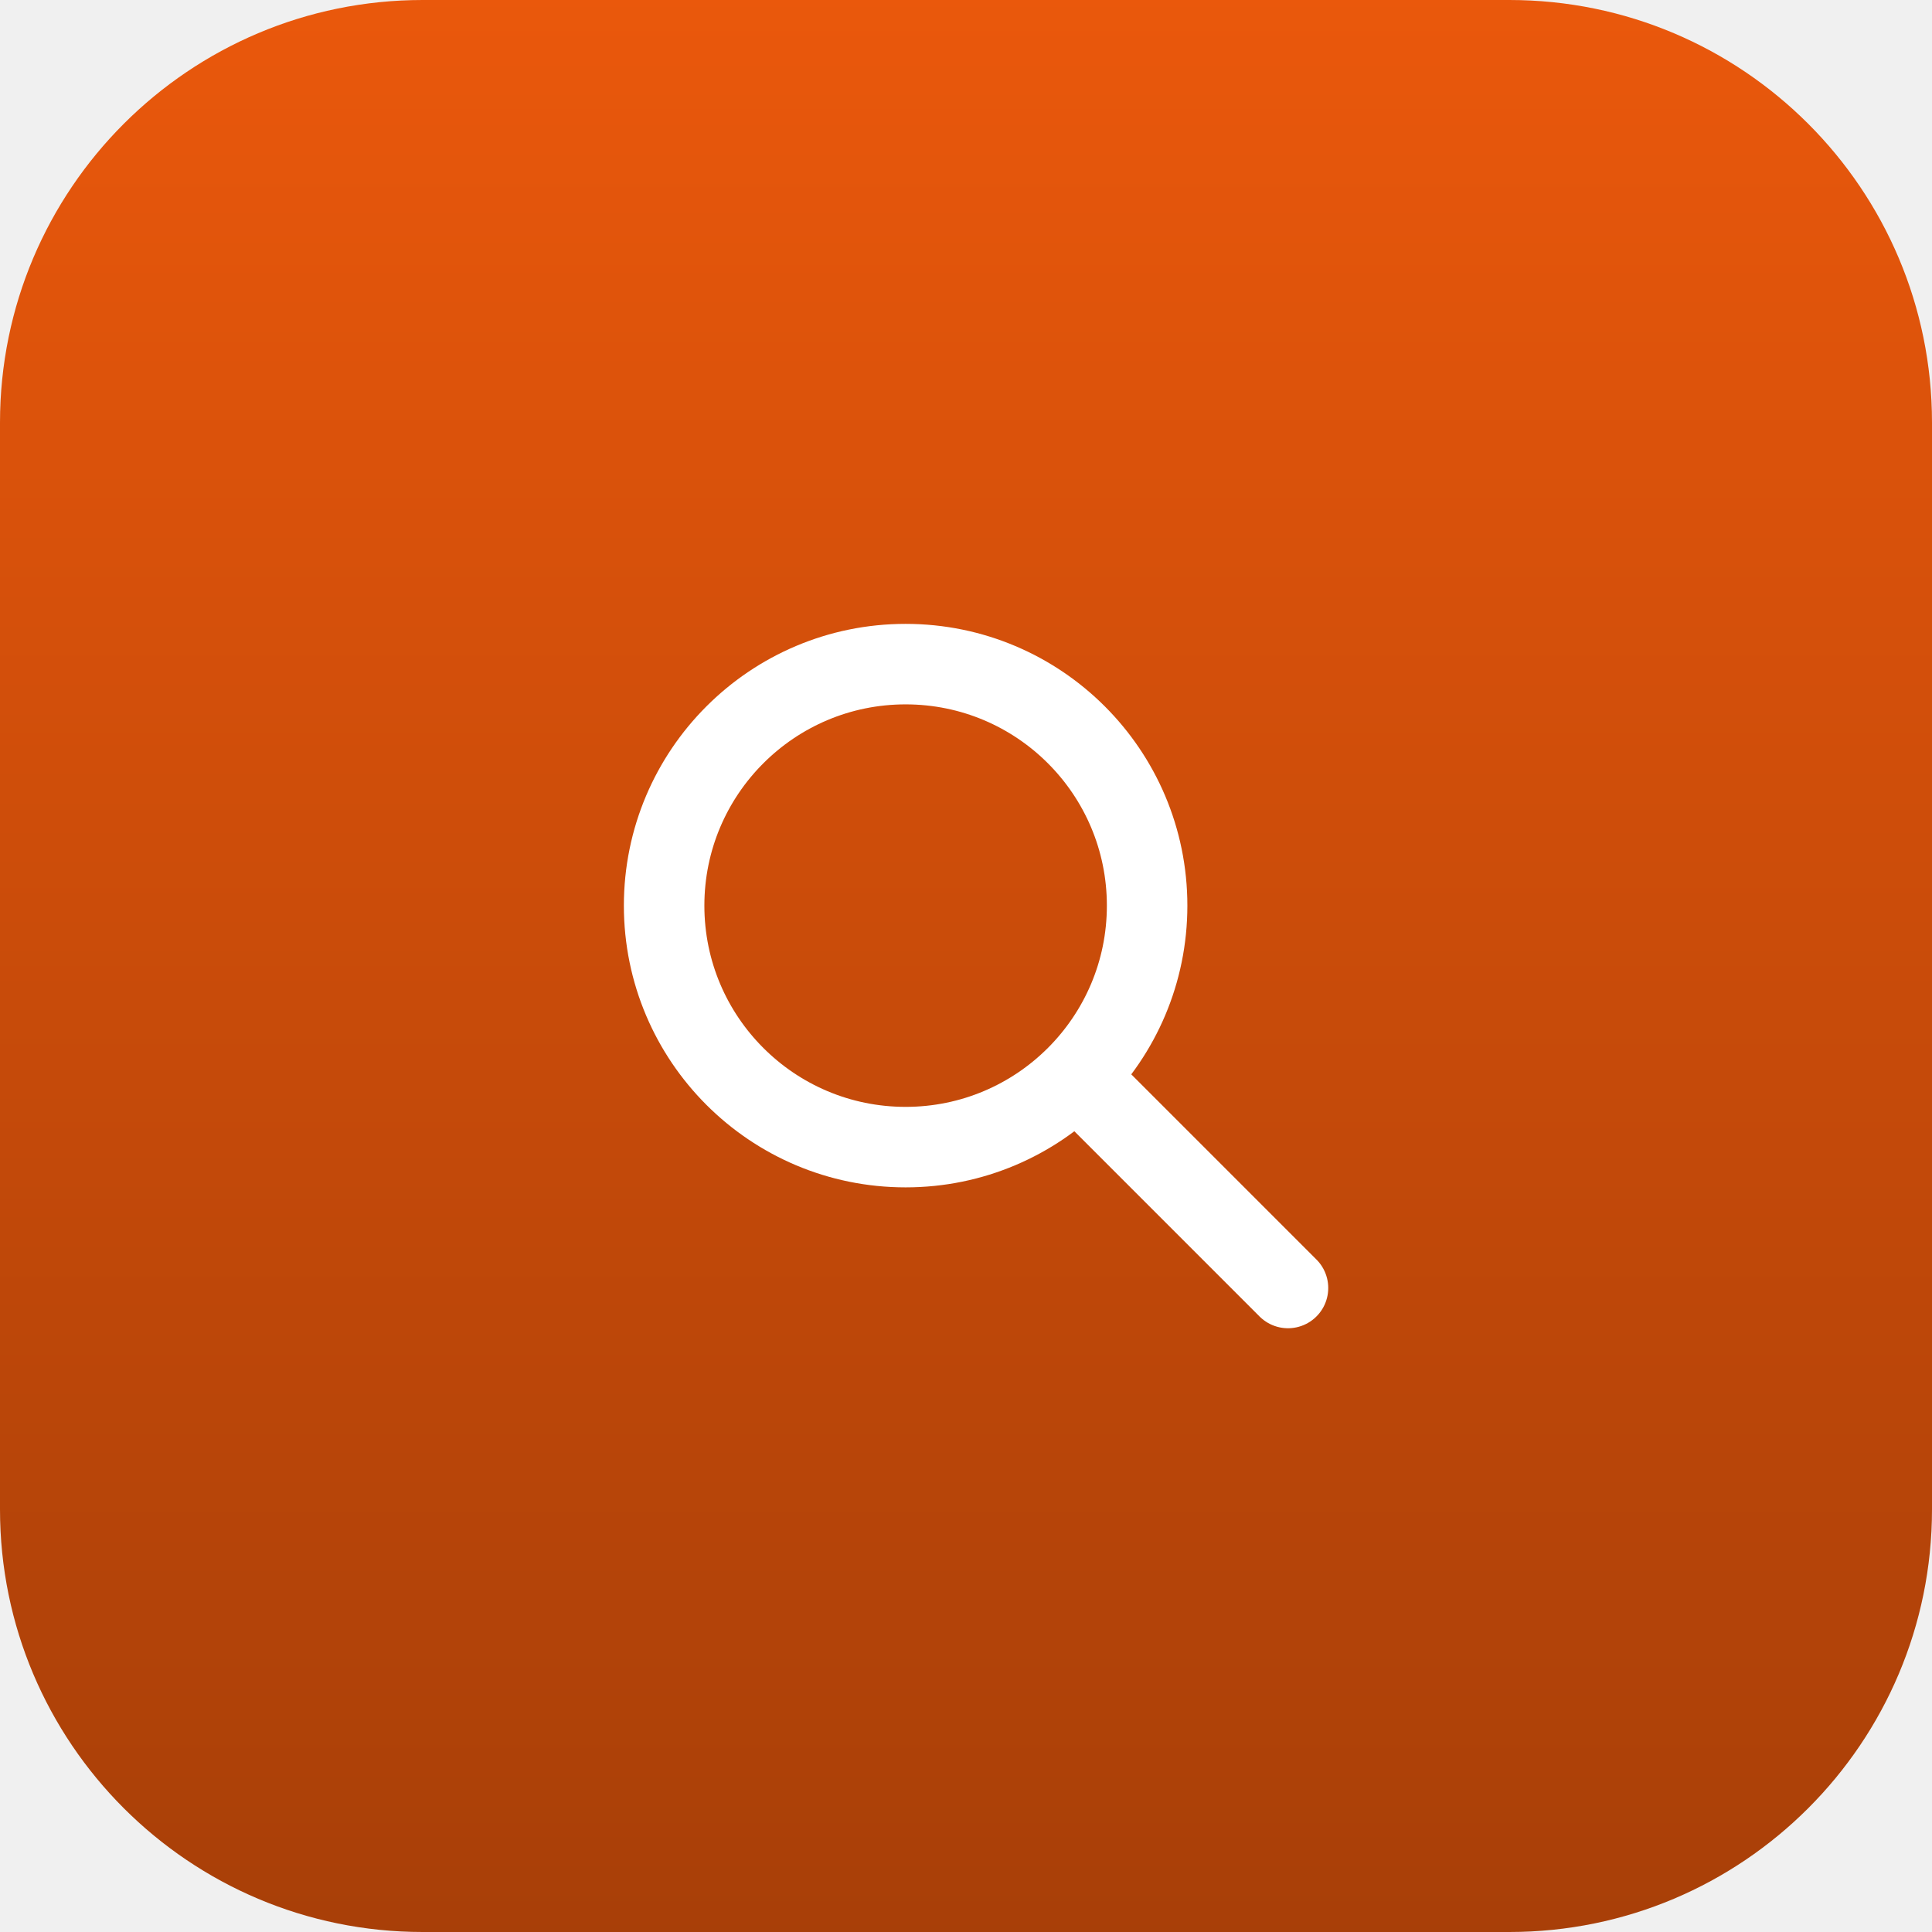
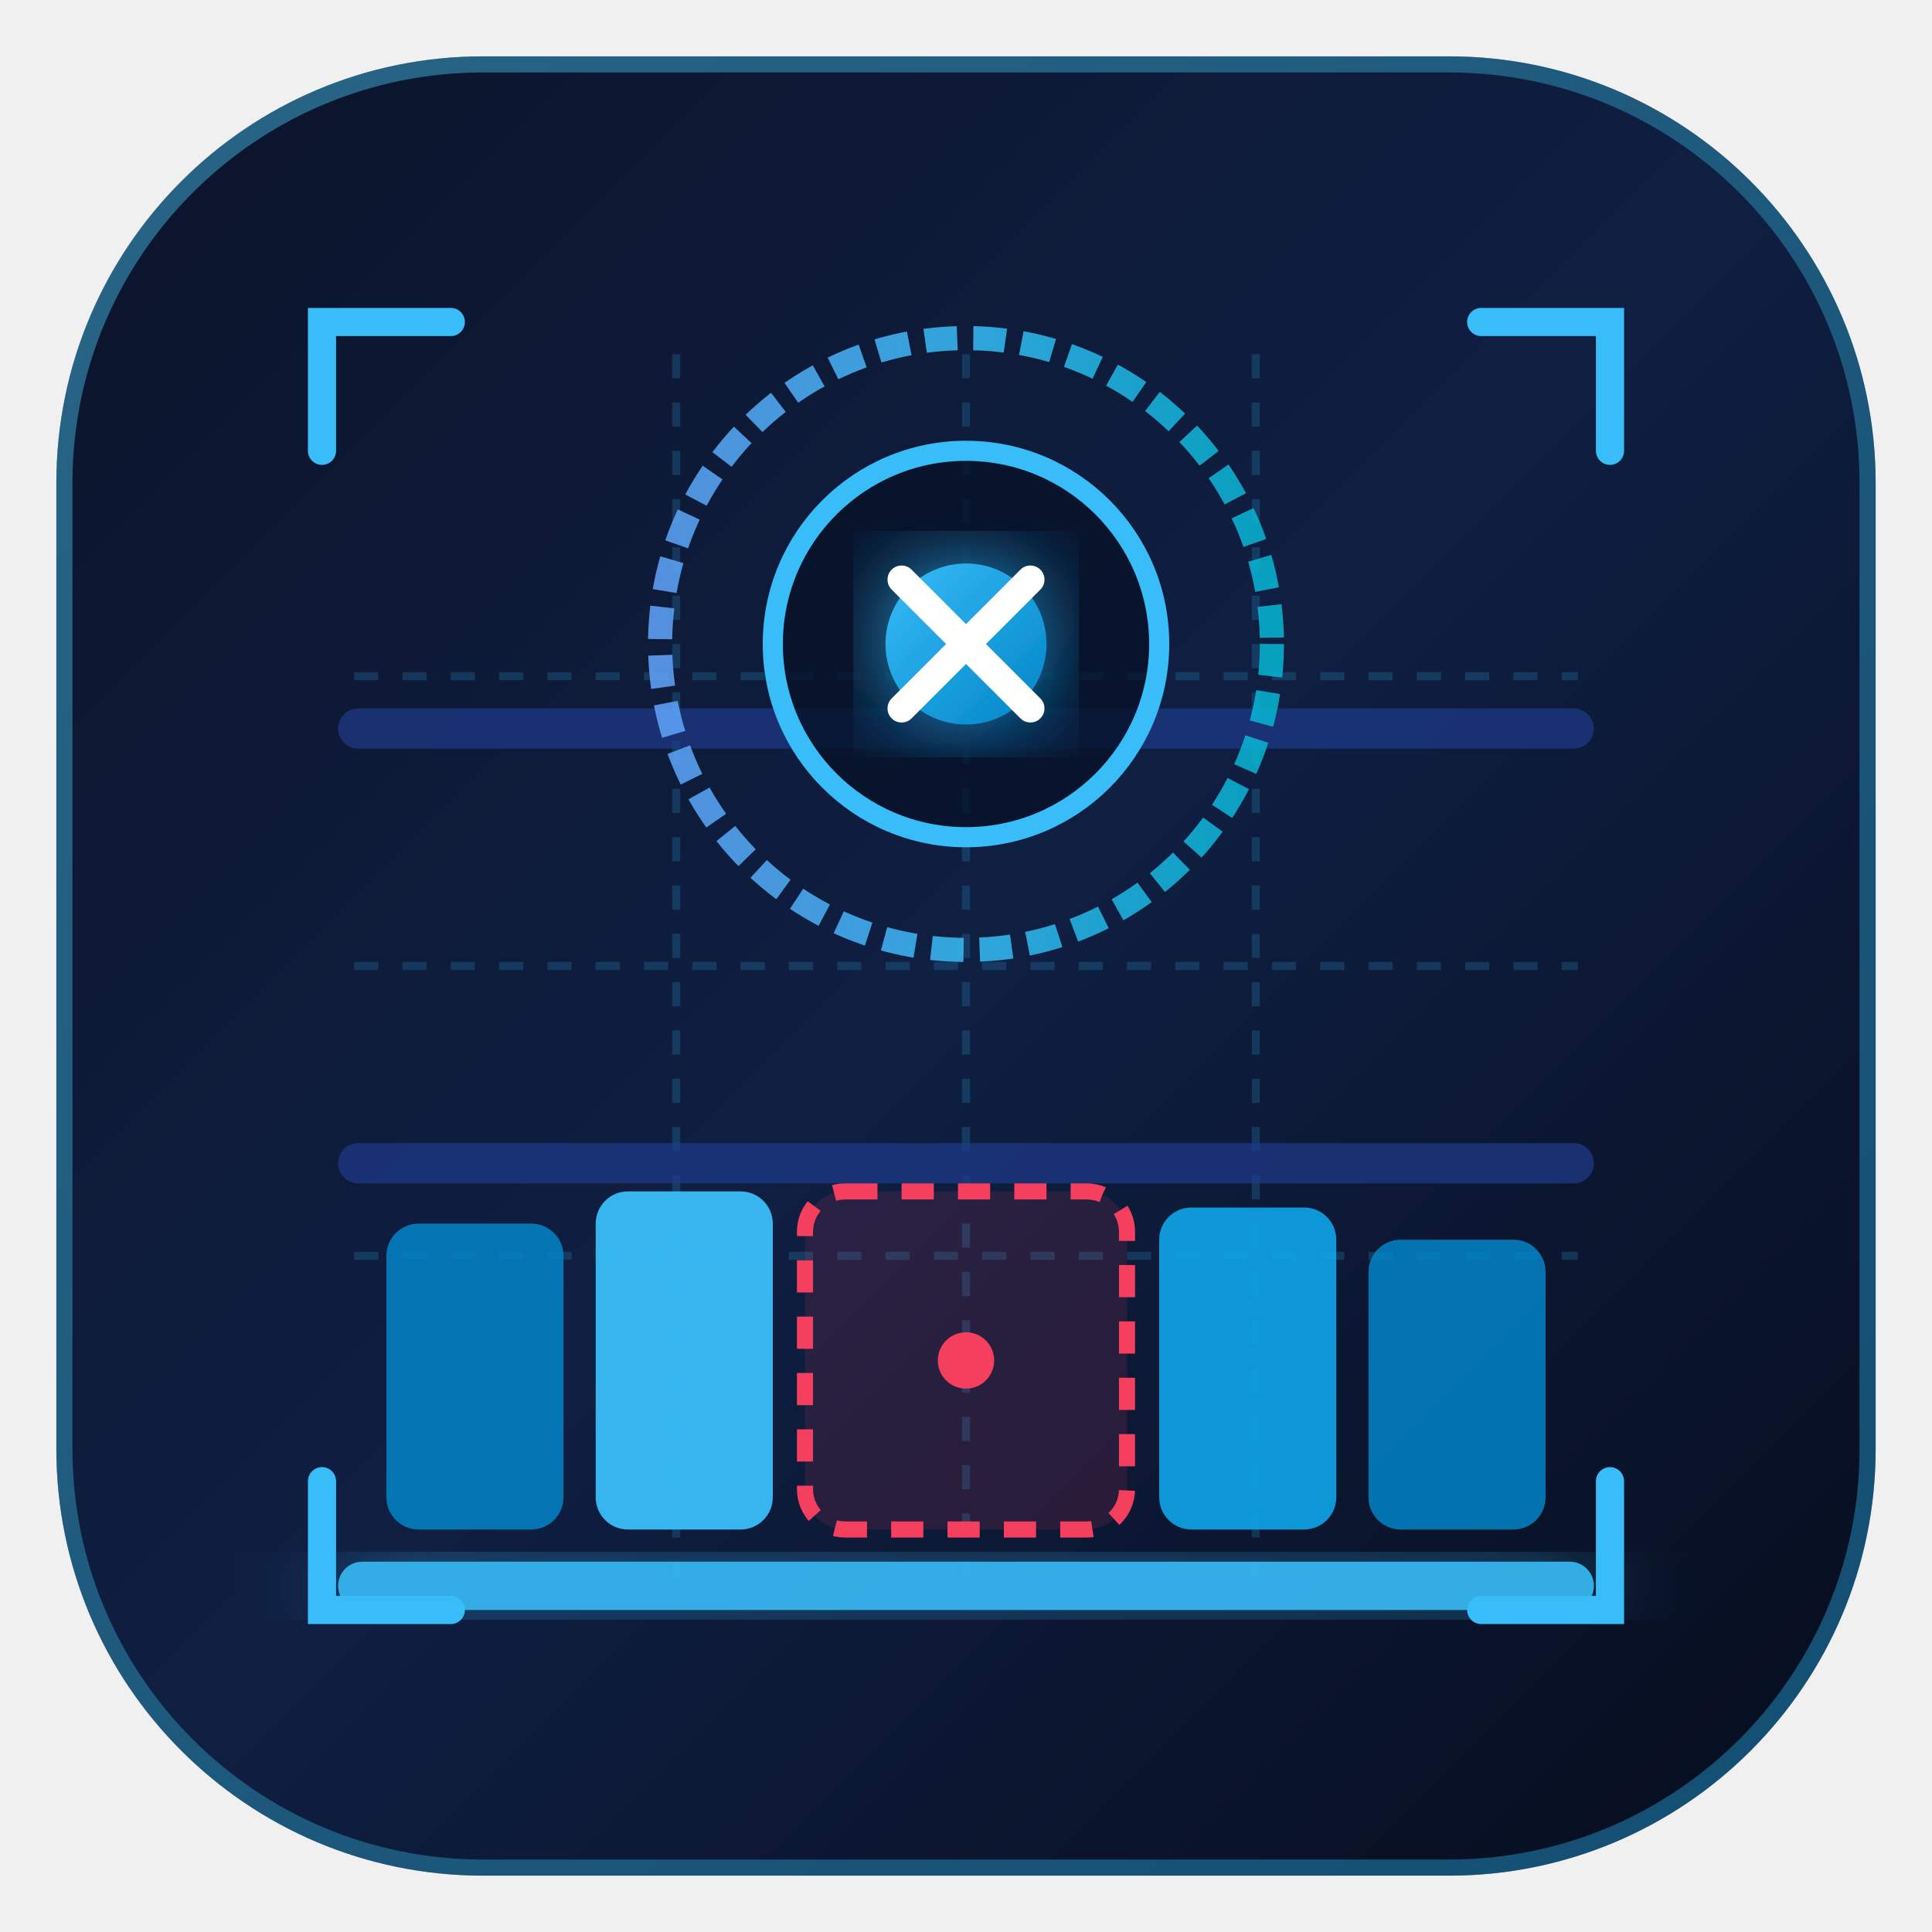
- <svg xmlns="http://www.w3.org/2000/svg" width="160" height="160" viewBox="0 0 160 160" role="img">
+ <svg xmlns="http://www.w3.org/2000/svg" viewBox="0 0 240 240" width="240" height="240" fill="none">
  <defs>
-     <linearGradient id="g89406" x1="0" y1="0" x2="0" y2="1">
-       <stop offset="0" stop-color="#EA580C" />
-       <stop offset="1" stop-color="#a83f08" />
+     <linearGradient id="gxBgGrad" x1="0%" y1="0%" x2="100%" y2="100%">
+       <stop offset="0%" stop-color="#0b1329" />
+       <stop offset="50%" stop-color="#0f1f42" />
+       <stop offset="100%" stop-color="#060c1c" />
    </linearGradient>
+     <linearGradient id="gxCyanGrad" x1="0%" y1="0%" x2="100%" y2="100%">
+       <stop offset="0%" stop-color="#38bdf8" />
+       <stop offset="100%" stop-color="#0284c7" />
+     </linearGradient>
+     <linearGradient id="gxElectricGrad" x1="0%" y1="0%" x2="100%" y2="0%">
+       <stop offset="0%" stop-color="#60a5fa" />
+       <stop offset="50%" stop-color="#38bdf8" />
+       <stop offset="100%" stop-color="#06b6d4" />
+     </linearGradient>
+     <linearGradient id="gxGlowGrad" x1="0%" y1="0%" x2="0%" y2="100%">
+       <stop offset="0%" stop-color="#f43f5e" />
+       <stop offset="100%" stop-color="#fb7185" />
+     </linearGradient>
+     <filter id="gxGlow" x="-20%" y="-20%" width="140%" height="140%">
+       <feGaussianBlur stdDeviation="6" result="blur" />
+       <feComposite in="SourceGraphic" in2="blur" operator="over" />
+     </filter>
  </defs>
-   <rect x="0" y="0" width="160" height="160" rx="35" fill="url(#g89406)" />
-   <g transform="translate(40.0 40.0) scale(3.3333)">
-     <g fill="none" stroke="#ffffff" stroke-width="2" stroke-linecap="round" stroke-linejoin="round">
-       <circle cx="10.5" cy="10.5" r="6" />
-       <path d="M15 15l5 5" />
-     </g>
+   <rect x="8" y="8" width="224" height="224" rx="52" fill="url(#gxBgGrad)" stroke="#1e293b" stroke-width="2" />
+   <rect x="8" y="8" width="224" height="224" rx="52" stroke="url(#gxCyanGrad)" stroke-width="2" stroke-opacity="0.4" />
+   <g opacity="0.18" stroke="#38bdf8" stroke-width="1">
+     <line x1="44" y1="84" x2="196" y2="84" stroke-dasharray="3 3" />
+     <line x1="44" y1="120" x2="196" y2="120" stroke-dasharray="3 3" />
+     <line x1="44" y1="156" x2="196" y2="156" stroke-dasharray="3 3" />
+     <line x1="84" y1="44" x2="84" y2="196" stroke-dasharray="3 3" />
+     <line x1="120" y1="44" x2="120" y2="196" stroke-dasharray="3 3" />
+     <line x1="156" y1="44" x2="156" y2="196" stroke-dasharray="3 3" />
  </g>
+   <rect x="42" y="88" width="156" height="5" rx="2.5" fill="#1e3a8a" opacity="0.7" />
+   <rect x="42" y="142" width="156" height="5" rx="2.5" fill="#1e3a8a" opacity="0.7" />
+   <rect x="42" y="194" width="156" height="6" rx="3" fill="#38bdf8" opacity="0.9" filter="url(#gxGlow)" />
+   <rect x="48" y="152" width="22" height="38" rx="4" fill="#0284c7" opacity="0.85" />
+   <rect x="74" y="148" width="22" height="42" rx="4" fill="#38bdf8" opacity="0.95" />
+   <rect x="100" y="148" width="40" height="42" rx="5" fill="#f43f5e" fill-opacity="0.12" stroke="#f43f5e" stroke-width="2" stroke-dasharray="4 3" />
+   <circle cx="120" cy="169" r="3.5" fill="#f43f5e" />
+   <rect x="144" y="150" width="22" height="40" rx="4" fill="#0ea5e9" opacity="0.9" />
+   <rect x="170" y="154" width="22" height="36" rx="4" fill="#0284c7" opacity="0.85" />
+   <circle cx="120" cy="80" r="38" stroke="url(#gxElectricGrad)" stroke-width="3" stroke-dasharray="4 2" fill="none" opacity="0.85" />
+   <circle cx="120" cy="80" r="24" stroke="#38bdf8" stroke-width="2.5" fill="#071228" fill-opacity="0.8" />
+   <circle cx="120" cy="80" r="10" fill="url(#gxCyanGrad)" filter="url(#gxGlow)" />
+   <path d="M 40 56 L 40 40 L 56 40" stroke="#38bdf8" stroke-width="3.5" stroke-linecap="round" />
+   <path d="M 200 56 L 200 40 L 184 40" stroke="#38bdf8" stroke-width="3.5" stroke-linecap="round" />
+   <path d="M 40 184 L 40 200 L 56 200" stroke="#38bdf8" stroke-width="3.5" stroke-linecap="round" />
+   <path d="M 200 184 L 200 200 L 184 200" stroke="#38bdf8" stroke-width="3.5" stroke-linecap="round" />
+   <path d="M 112 72 L 128 88" stroke="#ffffff" stroke-width="3.5" stroke-linecap="round" />
+   <path d="M 128 72 L 112 88" stroke="#ffffff" stroke-width="3.5" stroke-linecap="round" />
</svg>
